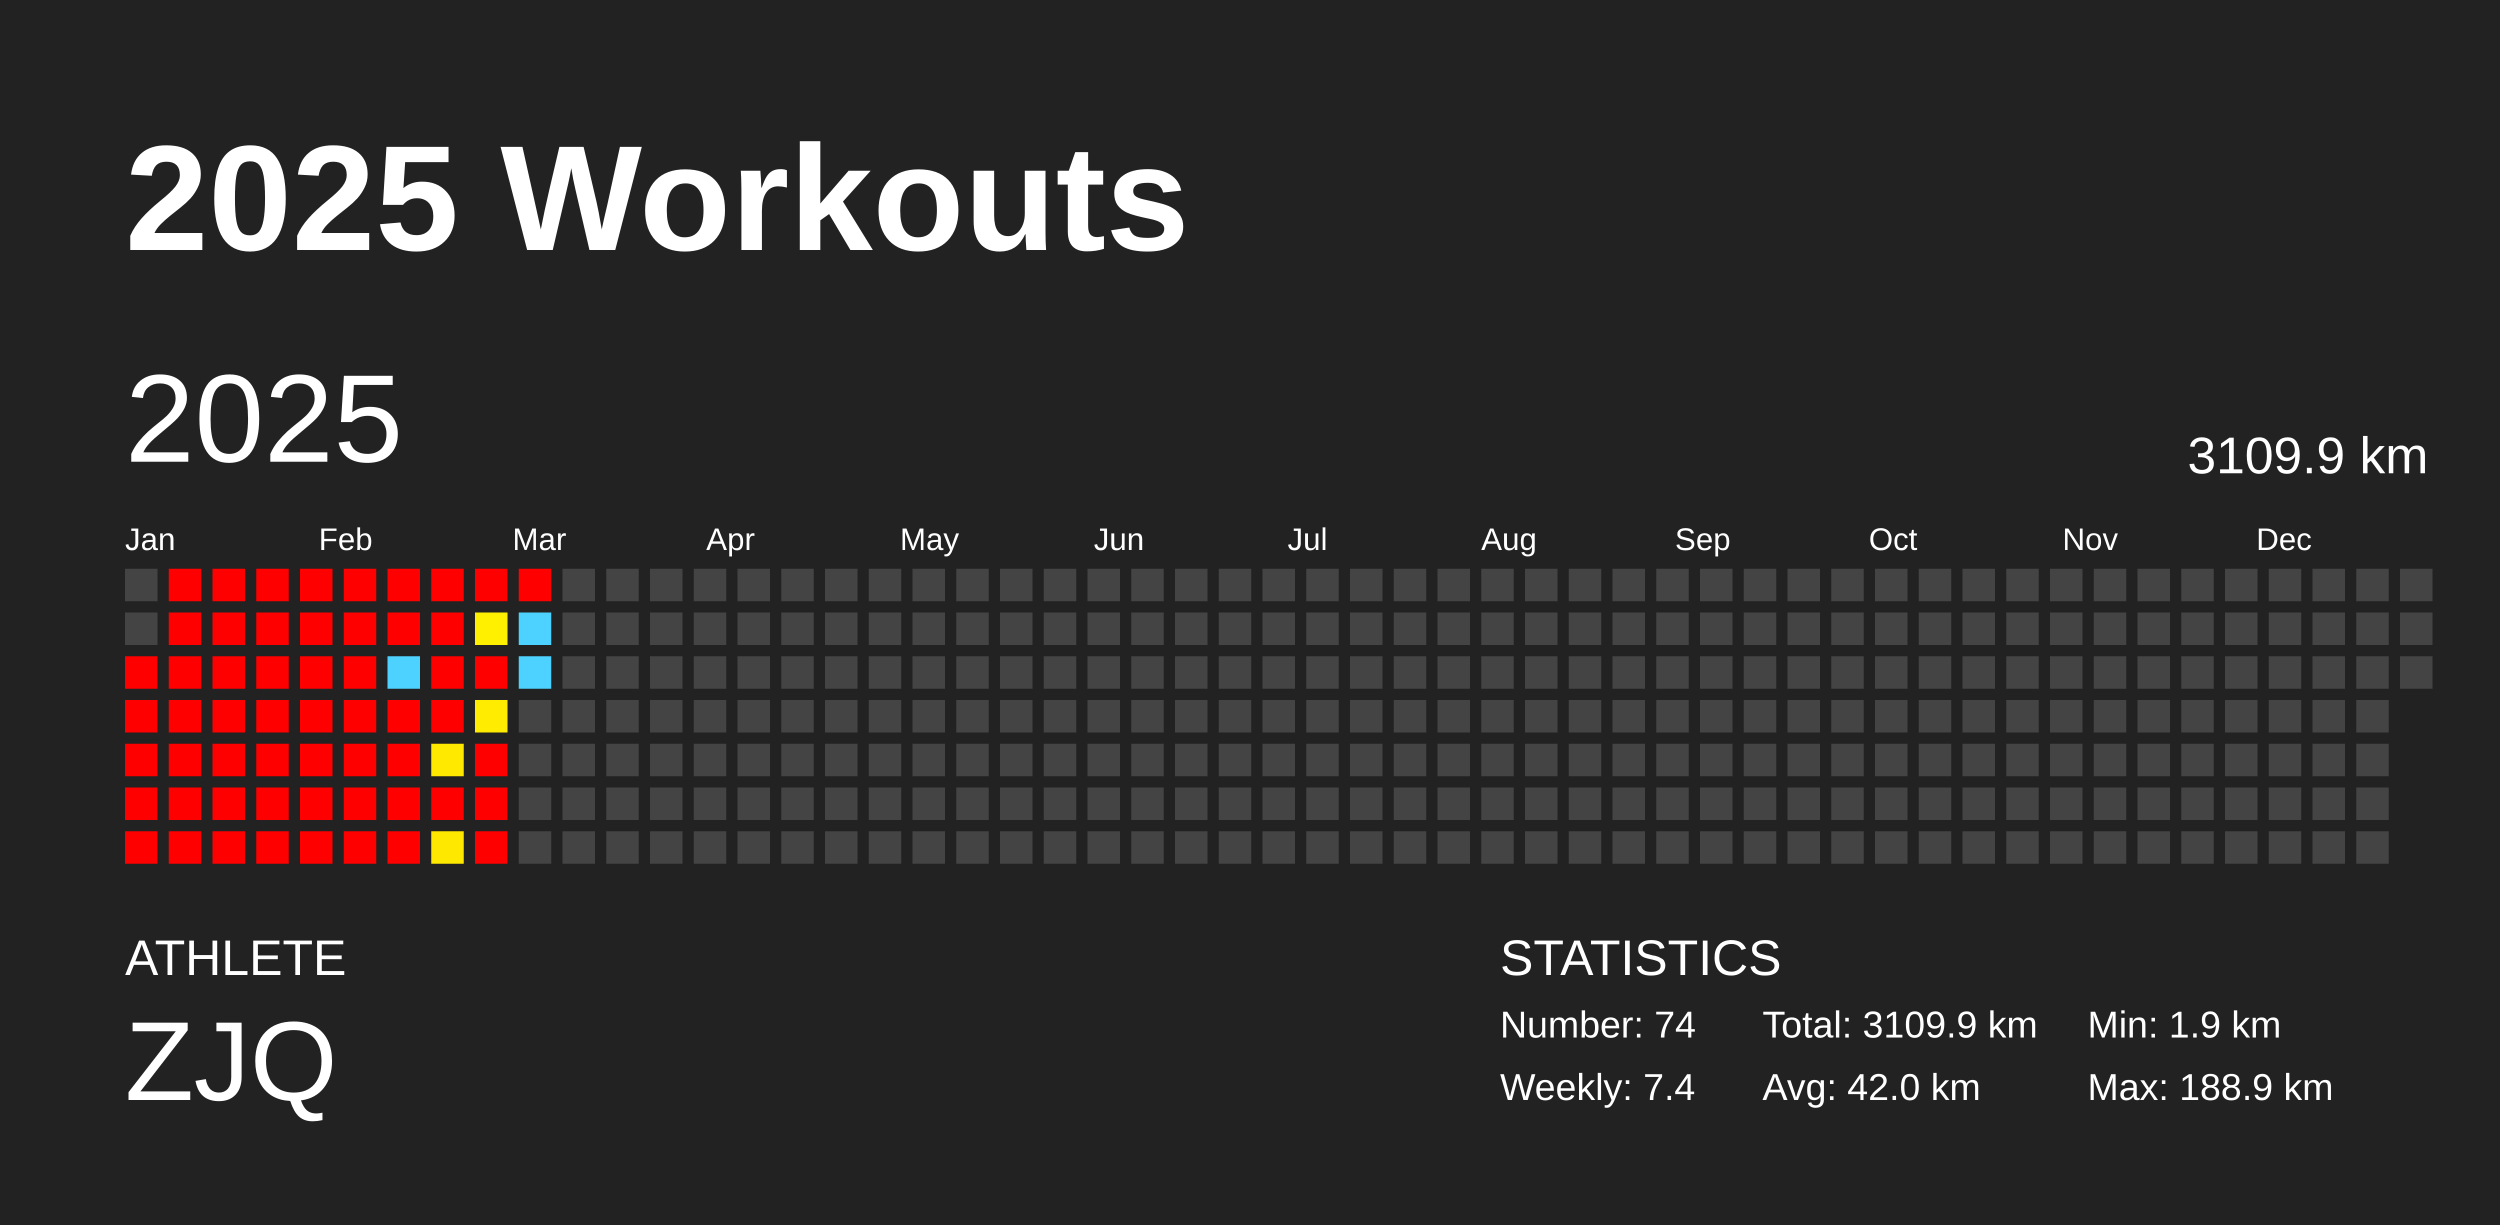
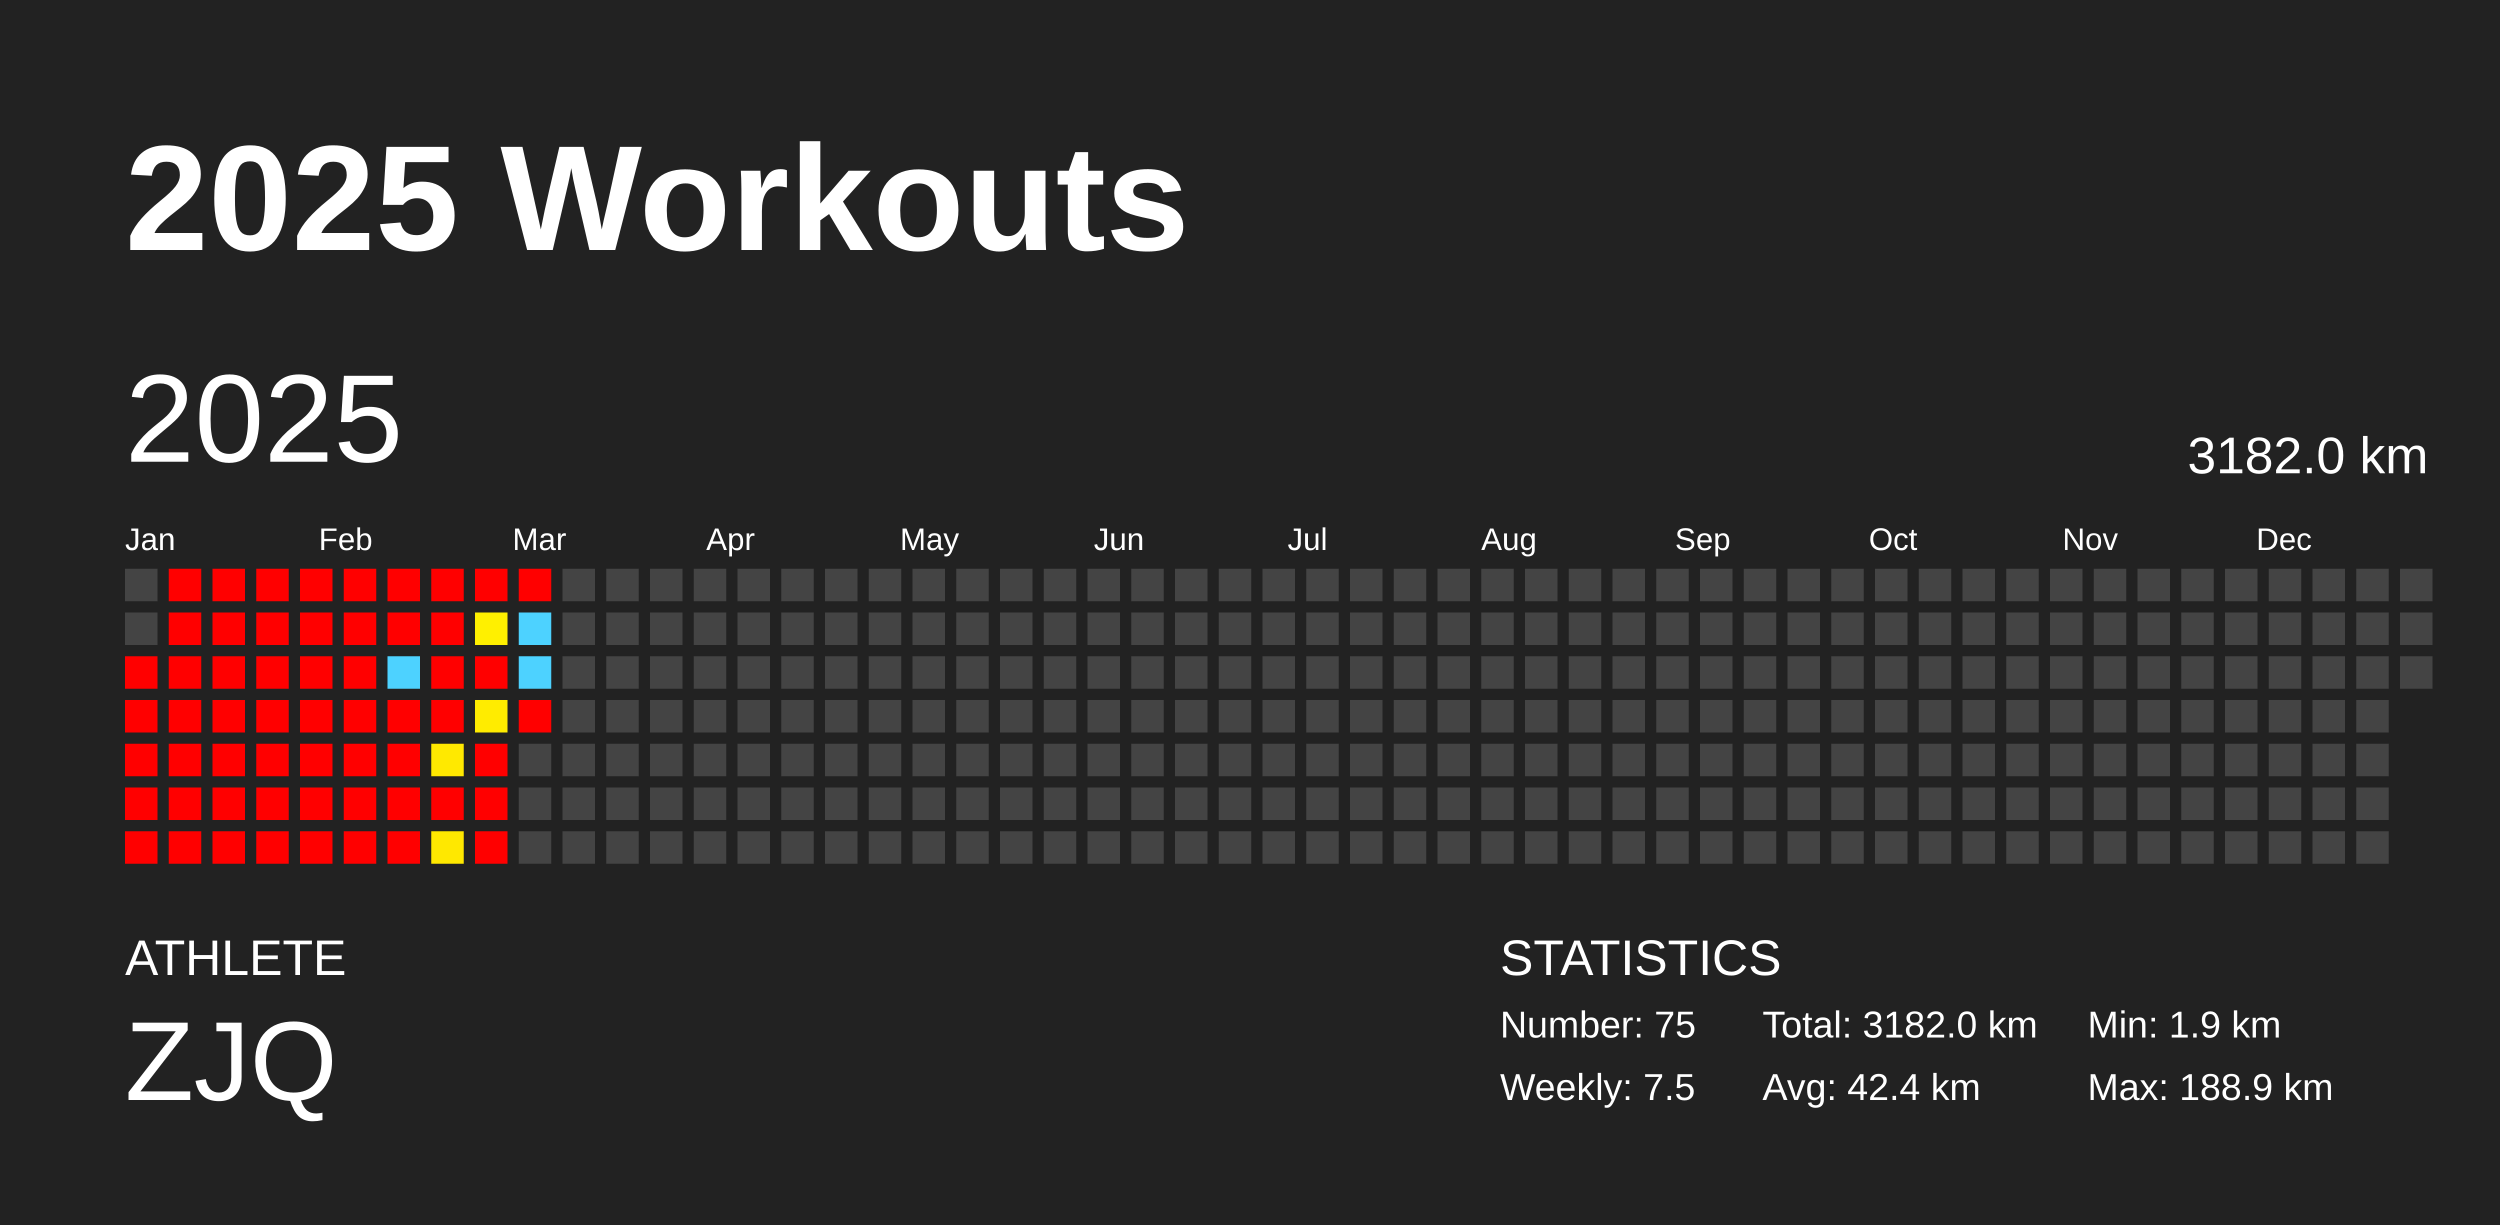
<svg xmlns="http://www.w3.org/2000/svg" baseProfile="full" height="98mm" version="1.1" viewBox="0,0,200,98" width="200mm">
  <defs />
  <rect fill="#222222" height="98" width="200" x="0" y="0" />
  <text fill="#FFFFFF" style="font-size:12px; font-family:Arial; font-weight:bold;" x="10" y="20">2025 Workouts</text>
  <text fill="#FFFFFF" style="font-size:4px; font-family:Arial" x="10" y="78">ATHLETE</text>
  <text fill="#FFFFFF" style="font-size:9px; font-family:Arial" x="10" y="88">ZJQ</text>
  <text fill="#FFFFFF" style="font-size:4px; font-family:Arial" x="120" y="78">STATISTICS</text>
-   <text fill="#FFFFFF" style="font-size:3px; font-family:Arial" x="120" y="83">Number: 74</text>
-   <text fill="#FFFFFF" style="font-size:3px; font-family:Arial" x="120" y="88">Weekly: 7.4</text>
-   <text fill="#FFFFFF" style="font-size:3px; font-family:Arial" x="141" y="83">Total: 3109.9 km</text>
-   <text fill="#FFFFFF" style="font-size:3px; font-family:Arial" x="141" y="88">Avg: 42.0 km</text>
+   <text fill="#FFFFFF" style="font-size:3px; font-family:Arial" x="120" y="83">Number: 75</text>
+   <text fill="#FFFFFF" style="font-size:3px; font-family:Arial" x="120" y="88">Weekly: 7.5</text>
+   <text fill="#FFFFFF" style="font-size:3px; font-family:Arial" x="141" y="83">Total: 3182.0 km</text>
+   <text fill="#FFFFFF" style="font-size:3px; font-family:Arial" x="141" y="88">Avg: 42.4 km</text>
  <text fill="#FFFFFF" style="font-size:3px; font-family:Arial" x="167" y="83">Min: 1.9 km</text>
  <text fill="#FFFFFF" style="font-size:3px; font-family:Arial" x="167" y="88">Max: 188.9 km</text>
  <text dominant-baseline="hanging" fill="#FFFFFF" style="font-size:10.0px; font-family:Arial;" x="10" y="30">2025</text>
-   <text dominant-baseline="hanging" fill="#FFFFFF" style="font-size:4.125px; font-family:Arial;" x="175" y="35">3109.9 km</text>
+   <text dominant-baseline="hanging" fill="#FFFFFF" style="font-size:4.125px; font-family:Arial;" x="175" y="35">3182.0 km</text>
  <text fill="#FFFFFF" style="font-size:2.5px; font-family:Arial" x="10.0" y="44">Jan</text>
  <text fill="#FFFFFF" style="font-size:2.5px; font-family:Arial" x="25.5" y="44">Feb</text>
  <text fill="#FFFFFF" style="font-size:2.5px; font-family:Arial" x="41.0" y="44">Mar</text>
  <text fill="#FFFFFF" style="font-size:2.5px; font-family:Arial" x="56.5" y="44">Apr</text>
  <text fill="#FFFFFF" style="font-size:2.5px; font-family:Arial" x="72.0" y="44">May</text>
  <text fill="#FFFFFF" style="font-size:2.5px; font-family:Arial" x="87.5" y="44">Jun</text>
  <text fill="#FFFFFF" style="font-size:2.5px; font-family:Arial" x="103.0" y="44">Jul</text>
  <text fill="#FFFFFF" style="font-size:2.5px; font-family:Arial" x="118.5" y="44">Aug</text>
  <text fill="#FFFFFF" style="font-size:2.5px; font-family:Arial" x="134.0" y="44">Sep</text>
  <text fill="#FFFFFF" style="font-size:2.5px; font-family:Arial" x="149.5" y="44">Oct</text>
  <text fill="#FFFFFF" style="font-size:2.5px; font-family:Arial" x="165.0" y="44">Nov</text>
  <text fill="#FFFFFF" style="font-size:2.5px; font-family:Arial" x="180.5" y="44">Dec</text>
  <rect fill="#444444" height="2.6" width="2.6" x="10.0" y="45.5" />
  <rect fill="#444444" height="2.6" width="2.6" x="10.0" y="49.0" />
  <rect fill="red" height="2.6" width="2.6" x="10.0" y="52.5" />
  <rect fill="red" height="2.6" width="2.6" x="10.0" y="56.0" />
  <rect fill="red" height="2.6" width="2.6" x="10.0" y="59.5" />
  <rect fill="red" height="2.6" width="2.6" x="10.0" y="63.0" />
  <rect fill="red" height="2.6" width="2.6" x="10.0" y="66.5" />
  <rect fill="red" height="2.6" width="2.6" x="13.5" y="45.5" />
  <rect fill="red" height="2.6" width="2.6" x="13.5" y="49.0" />
  <rect fill="red" height="2.6" width="2.6" x="13.5" y="52.5" />
  <rect fill="red" height="2.6" width="2.6" x="13.5" y="56.0" />
  <rect fill="red" height="2.6" width="2.6" x="13.5" y="59.5" />
  <rect fill="red" height="2.6" width="2.6" x="13.5" y="63.0" />
  <rect fill="red" height="2.6" width="2.6" x="13.5" y="66.5" />
  <rect fill="red" height="2.6" width="2.6" x="17.0" y="45.5" />
  <rect fill="red" height="2.6" width="2.6" x="17.0" y="49.0" />
  <rect fill="red" height="2.6" width="2.6" x="17.0" y="52.5" />
  <rect fill="red" height="2.6" width="2.6" x="17.0" y="56.0" />
  <rect fill="red" height="2.6" width="2.6" x="17.0" y="59.5" />
  <rect fill="red" height="2.6" width="2.6" x="17.0" y="63.0" />
  <rect fill="red" height="2.6" width="2.6" x="17.0" y="66.5" />
  <rect fill="red" height="2.6" width="2.6" x="20.5" y="45.5" />
  <rect fill="red" height="2.6" width="2.6" x="20.5" y="49.0" />
  <rect fill="red" height="2.6" width="2.6" x="20.5" y="52.5" />
  <rect fill="red" height="2.6" width="2.6" x="20.5" y="56.0" />
  <rect fill="red" height="2.6" width="2.6" x="20.5" y="59.5" />
  <rect fill="red" height="2.6" width="2.6" x="20.5" y="63.0" />
  <rect fill="red" height="2.6" width="2.6" x="20.5" y="66.5" />
  <rect fill="red" height="2.6" width="2.6" x="24.0" y="45.5" />
  <rect fill="red" height="2.6" width="2.6" x="24.0" y="49.0" />
  <rect fill="red" height="2.6" width="2.6" x="24.0" y="52.5" />
  <rect fill="red" height="2.6" width="2.6" x="24.0" y="56.0" />
  <rect fill="red" height="2.6" width="2.6" x="24.0" y="59.5" />
  <rect fill="red" height="2.6" width="2.6" x="24.0" y="63.0" />
  <rect fill="red" height="2.6" width="2.6" x="24.0" y="66.5" />
  <rect fill="red" height="2.6" width="2.6" x="27.5" y="45.5" />
  <rect fill="red" height="2.6" width="2.6" x="27.5" y="49.0" />
  <rect fill="red" height="2.6" width="2.6" x="27.5" y="52.5" />
  <rect fill="red" height="2.6" width="2.6" x="27.5" y="56.0" />
  <rect fill="red" height="2.6" width="2.6" x="27.5" y="59.5" />
  <rect fill="red" height="2.6" width="2.6" x="27.5" y="63.0" />
  <rect fill="red" height="2.6" width="2.6" x="27.5" y="66.5" />
  <rect fill="red" height="2.6" width="2.6" x="31.0" y="45.5" />
  <rect fill="red" height="2.6" width="2.6" x="31.0" y="49.0" />
  <rect fill="#4dd2ff" height="2.6" width="2.6" x="31.0" y="52.5" />
  <rect fill="red" height="2.6" width="2.6" x="31.0" y="56.0" />
  <rect fill="red" height="2.6" width="2.6" x="31.0" y="59.5" />
  <rect fill="red" height="2.6" width="2.6" x="31.0" y="63.0" />
  <rect fill="red" height="2.6" width="2.6" x="31.0" y="66.5" />
  <rect fill="red" height="2.6" width="2.6" x="34.5" y="45.5" />
  <rect fill="red" height="2.6" width="2.6" x="34.5" y="49.0" />
  <rect fill="red" height="2.6" width="2.6" x="34.5" y="52.5" />
  <rect fill="red" height="2.6" width="2.6" x="34.5" y="56.0" />
  <rect fill="#ffe900" height="2.6" width="2.6" x="34.5" y="59.5" />
  <rect fill="red" height="2.6" width="2.6" x="34.5" y="63.0" />
  <rect fill="#ffe800" height="2.6" width="2.6" x="34.5" y="66.5" />
  <rect fill="red" height="2.6" width="2.6" x="38.0" y="45.5" />
  <rect fill="#fff000" height="2.6" width="2.6" x="38.0" y="49.0" />
  <rect fill="red" height="2.6" width="2.6" x="38.0" y="52.5" />
  <rect fill="#ffec00" height="2.6" width="2.6" x="38.0" y="56.0" />
  <rect fill="red" height="2.6" width="2.6" x="38.0" y="59.5" />
  <rect fill="red" height="2.6" width="2.6" x="38.0" y="63.0" />
  <rect fill="red" height="2.6" width="2.6" x="38.0" y="66.5" />
  <rect fill="red" height="2.6" width="2.6" x="41.5" y="45.5" />
  <rect fill="#4dd2ff" height="2.6" width="2.6" x="41.5" y="49.0" />
  <rect fill="#4dd2ff" height="2.6" width="2.6" x="41.5" y="52.5" />
-   <rect fill="#444444" height="2.6" width="2.6" x="41.5" y="56.0" />
+   <rect fill="red" height="2.6" width="2.6" x="41.5" y="56.0" />
  <rect fill="#444444" height="2.6" width="2.6" x="41.5" y="59.5" />
  <rect fill="#444444" height="2.6" width="2.6" x="41.5" y="63.0" />
  <rect fill="#444444" height="2.6" width="2.6" x="41.5" y="66.5" />
  <rect fill="#444444" height="2.6" width="2.6" x="45.0" y="45.5" />
  <rect fill="#444444" height="2.6" width="2.6" x="45.0" y="49.0" />
  <rect fill="#444444" height="2.6" width="2.6" x="45.0" y="52.5" />
  <rect fill="#444444" height="2.6" width="2.6" x="45.0" y="56.0" />
  <rect fill="#444444" height="2.6" width="2.6" x="45.0" y="59.5" />
  <rect fill="#444444" height="2.6" width="2.6" x="45.0" y="63.0" />
  <rect fill="#444444" height="2.6" width="2.6" x="45.0" y="66.5" />
  <rect fill="#444444" height="2.6" width="2.6" x="48.5" y="45.5" />
  <rect fill="#444444" height="2.6" width="2.6" x="48.5" y="49.0" />
  <rect fill="#444444" height="2.6" width="2.6" x="48.5" y="52.5" />
  <rect fill="#444444" height="2.6" width="2.6" x="48.5" y="56.0" />
  <rect fill="#444444" height="2.6" width="2.6" x="48.5" y="59.5" />
  <rect fill="#444444" height="2.6" width="2.6" x="48.5" y="63.0" />
  <rect fill="#444444" height="2.6" width="2.6" x="48.5" y="66.5" />
  <rect fill="#444444" height="2.6" width="2.6" x="52.0" y="45.5" />
  <rect fill="#444444" height="2.6" width="2.6" x="52.0" y="49.0" />
  <rect fill="#444444" height="2.6" width="2.6" x="52.0" y="52.5" />
  <rect fill="#444444" height="2.6" width="2.6" x="52.0" y="56.0" />
  <rect fill="#444444" height="2.6" width="2.6" x="52.0" y="59.5" />
  <rect fill="#444444" height="2.6" width="2.6" x="52.0" y="63.0" />
  <rect fill="#444444" height="2.6" width="2.6" x="52.0" y="66.5" />
  <rect fill="#444444" height="2.6" width="2.6" x="55.5" y="45.5" />
  <rect fill="#444444" height="2.6" width="2.6" x="55.5" y="49.0" />
  <rect fill="#444444" height="2.6" width="2.6" x="55.5" y="52.5" />
  <rect fill="#444444" height="2.6" width="2.6" x="55.5" y="56.0" />
  <rect fill="#444444" height="2.6" width="2.6" x="55.5" y="59.5" />
  <rect fill="#444444" height="2.6" width="2.6" x="55.5" y="63.0" />
  <rect fill="#444444" height="2.6" width="2.6" x="55.5" y="66.5" />
  <rect fill="#444444" height="2.6" width="2.6" x="59.0" y="45.5" />
  <rect fill="#444444" height="2.6" width="2.6" x="59.0" y="49.0" />
  <rect fill="#444444" height="2.6" width="2.6" x="59.0" y="52.5" />
  <rect fill="#444444" height="2.6" width="2.6" x="59.0" y="56.0" />
  <rect fill="#444444" height="2.6" width="2.6" x="59.0" y="59.5" />
  <rect fill="#444444" height="2.6" width="2.6" x="59.0" y="63.0" />
  <rect fill="#444444" height="2.6" width="2.6" x="59.0" y="66.5" />
  <rect fill="#444444" height="2.6" width="2.6" x="62.5" y="45.5" />
  <rect fill="#444444" height="2.6" width="2.6" x="62.5" y="49.0" />
  <rect fill="#444444" height="2.6" width="2.6" x="62.5" y="52.5" />
  <rect fill="#444444" height="2.6" width="2.6" x="62.5" y="56.0" />
  <rect fill="#444444" height="2.6" width="2.6" x="62.5" y="59.5" />
  <rect fill="#444444" height="2.6" width="2.6" x="62.5" y="63.0" />
  <rect fill="#444444" height="2.6" width="2.6" x="62.5" y="66.5" />
  <rect fill="#444444" height="2.6" width="2.6" x="66.0" y="45.5" />
  <rect fill="#444444" height="2.6" width="2.6" x="66.0" y="49.0" />
  <rect fill="#444444" height="2.6" width="2.6" x="66.0" y="52.5" />
  <rect fill="#444444" height="2.6" width="2.6" x="66.0" y="56.0" />
  <rect fill="#444444" height="2.6" width="2.6" x="66.0" y="59.5" />
  <rect fill="#444444" height="2.6" width="2.6" x="66.0" y="63.0" />
  <rect fill="#444444" height="2.6" width="2.6" x="66.0" y="66.5" />
  <rect fill="#444444" height="2.6" width="2.6" x="69.5" y="45.5" />
  <rect fill="#444444" height="2.6" width="2.6" x="69.5" y="49.0" />
  <rect fill="#444444" height="2.6" width="2.6" x="69.5" y="52.5" />
  <rect fill="#444444" height="2.6" width="2.6" x="69.5" y="56.0" />
  <rect fill="#444444" height="2.6" width="2.6" x="69.5" y="59.5" />
  <rect fill="#444444" height="2.6" width="2.6" x="69.5" y="63.0" />
  <rect fill="#444444" height="2.6" width="2.6" x="69.5" y="66.5" />
  <rect fill="#444444" height="2.6" width="2.6" x="73.0" y="45.5" />
  <rect fill="#444444" height="2.6" width="2.6" x="73.0" y="49.0" />
  <rect fill="#444444" height="2.6" width="2.6" x="73.0" y="52.5" />
  <rect fill="#444444" height="2.6" width="2.6" x="73.0" y="56.0" />
  <rect fill="#444444" height="2.6" width="2.6" x="73.0" y="59.5" />
  <rect fill="#444444" height="2.6" width="2.6" x="73.0" y="63.0" />
  <rect fill="#444444" height="2.6" width="2.6" x="73.0" y="66.5" />
  <rect fill="#444444" height="2.6" width="2.6" x="76.5" y="45.5" />
  <rect fill="#444444" height="2.6" width="2.6" x="76.5" y="49.0" />
  <rect fill="#444444" height="2.6" width="2.6" x="76.5" y="52.5" />
  <rect fill="#444444" height="2.6" width="2.6" x="76.5" y="56.0" />
  <rect fill="#444444" height="2.6" width="2.6" x="76.5" y="59.5" />
  <rect fill="#444444" height="2.6" width="2.6" x="76.5" y="63.0" />
  <rect fill="#444444" height="2.6" width="2.6" x="76.5" y="66.5" />
  <rect fill="#444444" height="2.6" width="2.6" x="80.0" y="45.5" />
  <rect fill="#444444" height="2.6" width="2.6" x="80.0" y="49.0" />
  <rect fill="#444444" height="2.6" width="2.6" x="80.0" y="52.5" />
  <rect fill="#444444" height="2.6" width="2.6" x="80.0" y="56.0" />
  <rect fill="#444444" height="2.6" width="2.6" x="80.0" y="59.5" />
  <rect fill="#444444" height="2.6" width="2.6" x="80.0" y="63.0" />
  <rect fill="#444444" height="2.6" width="2.6" x="80.0" y="66.5" />
  <rect fill="#444444" height="2.6" width="2.6" x="83.5" y="45.5" />
  <rect fill="#444444" height="2.6" width="2.6" x="83.5" y="49.0" />
  <rect fill="#444444" height="2.6" width="2.6" x="83.5" y="52.5" />
  <rect fill="#444444" height="2.6" width="2.6" x="83.5" y="56.0" />
  <rect fill="#444444" height="2.6" width="2.6" x="83.5" y="59.5" />
  <rect fill="#444444" height="2.6" width="2.6" x="83.5" y="63.0" />
  <rect fill="#444444" height="2.6" width="2.6" x="83.5" y="66.5" />
  <rect fill="#444444" height="2.6" width="2.6" x="87.0" y="45.5" />
  <rect fill="#444444" height="2.6" width="2.6" x="87.0" y="49.0" />
  <rect fill="#444444" height="2.6" width="2.6" x="87.0" y="52.5" />
  <rect fill="#444444" height="2.6" width="2.6" x="87.0" y="56.0" />
  <rect fill="#444444" height="2.6" width="2.6" x="87.0" y="59.5" />
  <rect fill="#444444" height="2.6" width="2.6" x="87.0" y="63.0" />
  <rect fill="#444444" height="2.6" width="2.6" x="87.0" y="66.5" />
  <rect fill="#444444" height="2.6" width="2.6" x="90.5" y="45.5" />
  <rect fill="#444444" height="2.6" width="2.6" x="90.5" y="49.0" />
  <rect fill="#444444" height="2.6" width="2.6" x="90.5" y="52.5" />
  <rect fill="#444444" height="2.6" width="2.6" x="90.5" y="56.0" />
  <rect fill="#444444" height="2.6" width="2.6" x="90.5" y="59.5" />
  <rect fill="#444444" height="2.6" width="2.6" x="90.5" y="63.0" />
  <rect fill="#444444" height="2.6" width="2.6" x="90.5" y="66.5" />
  <rect fill="#444444" height="2.6" width="2.6" x="94.0" y="45.5" />
  <rect fill="#444444" height="2.6" width="2.6" x="94.0" y="49.0" />
  <rect fill="#444444" height="2.6" width="2.6" x="94.0" y="52.5" />
  <rect fill="#444444" height="2.6" width="2.6" x="94.0" y="56.0" />
  <rect fill="#444444" height="2.6" width="2.6" x="94.0" y="59.5" />
  <rect fill="#444444" height="2.6" width="2.6" x="94.0" y="63.0" />
  <rect fill="#444444" height="2.6" width="2.6" x="94.0" y="66.5" />
  <rect fill="#444444" height="2.6" width="2.6" x="97.5" y="45.5" />
  <rect fill="#444444" height="2.6" width="2.6" x="97.5" y="49.0" />
  <rect fill="#444444" height="2.6" width="2.6" x="97.5" y="52.5" />
  <rect fill="#444444" height="2.6" width="2.6" x="97.5" y="56.0" />
  <rect fill="#444444" height="2.6" width="2.6" x="97.5" y="59.5" />
  <rect fill="#444444" height="2.6" width="2.6" x="97.5" y="63.0" />
  <rect fill="#444444" height="2.6" width="2.6" x="97.5" y="66.5" />
  <rect fill="#444444" height="2.6" width="2.6" x="101.0" y="45.5" />
  <rect fill="#444444" height="2.6" width="2.6" x="101.0" y="49.0" />
  <rect fill="#444444" height="2.6" width="2.6" x="101.0" y="52.5" />
  <rect fill="#444444" height="2.6" width="2.6" x="101.0" y="56.0" />
  <rect fill="#444444" height="2.6" width="2.6" x="101.0" y="59.5" />
  <rect fill="#444444" height="2.6" width="2.6" x="101.0" y="63.0" />
  <rect fill="#444444" height="2.6" width="2.6" x="101.0" y="66.5" />
  <rect fill="#444444" height="2.6" width="2.6" x="104.5" y="45.5" />
  <rect fill="#444444" height="2.6" width="2.6" x="104.5" y="49.0" />
  <rect fill="#444444" height="2.6" width="2.6" x="104.5" y="52.5" />
  <rect fill="#444444" height="2.6" width="2.6" x="104.5" y="56.0" />
  <rect fill="#444444" height="2.6" width="2.6" x="104.5" y="59.5" />
  <rect fill="#444444" height="2.6" width="2.6" x="104.5" y="63.0" />
  <rect fill="#444444" height="2.6" width="2.6" x="104.5" y="66.5" />
  <rect fill="#444444" height="2.6" width="2.6" x="108.0" y="45.5" />
  <rect fill="#444444" height="2.6" width="2.6" x="108.0" y="49.0" />
  <rect fill="#444444" height="2.6" width="2.6" x="108.0" y="52.5" />
  <rect fill="#444444" height="2.6" width="2.6" x="108.0" y="56.0" />
  <rect fill="#444444" height="2.6" width="2.6" x="108.0" y="59.5" />
  <rect fill="#444444" height="2.6" width="2.6" x="108.0" y="63.0" />
  <rect fill="#444444" height="2.6" width="2.6" x="108.0" y="66.5" />
  <rect fill="#444444" height="2.6" width="2.6" x="111.5" y="45.5" />
  <rect fill="#444444" height="2.6" width="2.6" x="111.5" y="49.0" />
  <rect fill="#444444" height="2.6" width="2.6" x="111.5" y="52.5" />
  <rect fill="#444444" height="2.6" width="2.6" x="111.5" y="56.0" />
  <rect fill="#444444" height="2.6" width="2.6" x="111.5" y="59.5" />
  <rect fill="#444444" height="2.6" width="2.6" x="111.5" y="63.0" />
  <rect fill="#444444" height="2.6" width="2.6" x="111.5" y="66.5" />
  <rect fill="#444444" height="2.6" width="2.6" x="115.0" y="45.5" />
  <rect fill="#444444" height="2.6" width="2.6" x="115.0" y="49.0" />
  <rect fill="#444444" height="2.6" width="2.6" x="115.0" y="52.5" />
  <rect fill="#444444" height="2.6" width="2.6" x="115.0" y="56.0" />
  <rect fill="#444444" height="2.6" width="2.6" x="115.0" y="59.5" />
  <rect fill="#444444" height="2.6" width="2.6" x="115.0" y="63.0" />
  <rect fill="#444444" height="2.6" width="2.6" x="115.0" y="66.5" />
  <rect fill="#444444" height="2.6" width="2.6" x="118.5" y="45.5" />
  <rect fill="#444444" height="2.6" width="2.6" x="118.5" y="49.0" />
  <rect fill="#444444" height="2.6" width="2.6" x="118.5" y="52.5" />
  <rect fill="#444444" height="2.6" width="2.6" x="118.5" y="56.0" />
  <rect fill="#444444" height="2.6" width="2.6" x="118.5" y="59.5" />
  <rect fill="#444444" height="2.6" width="2.6" x="118.5" y="63.0" />
  <rect fill="#444444" height="2.6" width="2.6" x="118.5" y="66.5" />
  <rect fill="#444444" height="2.6" width="2.6" x="122.0" y="45.5" />
  <rect fill="#444444" height="2.6" width="2.6" x="122.0" y="49.0" />
  <rect fill="#444444" height="2.6" width="2.6" x="122.0" y="52.5" />
  <rect fill="#444444" height="2.6" width="2.6" x="122.0" y="56.0" />
  <rect fill="#444444" height="2.6" width="2.6" x="122.0" y="59.5" />
  <rect fill="#444444" height="2.6" width="2.6" x="122.0" y="63.0" />
  <rect fill="#444444" height="2.6" width="2.6" x="122.0" y="66.5" />
  <rect fill="#444444" height="2.6" width="2.6" x="125.5" y="45.5" />
  <rect fill="#444444" height="2.6" width="2.6" x="125.5" y="49.0" />
  <rect fill="#444444" height="2.6" width="2.6" x="125.5" y="52.5" />
  <rect fill="#444444" height="2.6" width="2.6" x="125.5" y="56.0" />
  <rect fill="#444444" height="2.6" width="2.6" x="125.5" y="59.5" />
  <rect fill="#444444" height="2.6" width="2.6" x="125.5" y="63.0" />
  <rect fill="#444444" height="2.6" width="2.6" x="125.5" y="66.5" />
  <rect fill="#444444" height="2.6" width="2.6" x="129.0" y="45.5" />
  <rect fill="#444444" height="2.6" width="2.6" x="129.0" y="49.0" />
  <rect fill="#444444" height="2.6" width="2.6" x="129.0" y="52.5" />
  <rect fill="#444444" height="2.6" width="2.6" x="129.0" y="56.0" />
  <rect fill="#444444" height="2.6" width="2.6" x="129.0" y="59.5" />
  <rect fill="#444444" height="2.6" width="2.6" x="129.0" y="63.0" />
  <rect fill="#444444" height="2.6" width="2.6" x="129.0" y="66.5" />
  <rect fill="#444444" height="2.6" width="2.6" x="132.5" y="45.5" />
  <rect fill="#444444" height="2.6" width="2.6" x="132.5" y="49.0" />
  <rect fill="#444444" height="2.6" width="2.6" x="132.5" y="52.5" />
  <rect fill="#444444" height="2.6" width="2.6" x="132.5" y="56.0" />
  <rect fill="#444444" height="2.6" width="2.6" x="132.5" y="59.5" />
  <rect fill="#444444" height="2.6" width="2.6" x="132.5" y="63.0" />
  <rect fill="#444444" height="2.6" width="2.6" x="132.5" y="66.5" />
  <rect fill="#444444" height="2.6" width="2.6" x="136.0" y="45.5" />
  <rect fill="#444444" height="2.6" width="2.6" x="136.0" y="49.0" />
  <rect fill="#444444" height="2.6" width="2.6" x="136.0" y="52.5" />
  <rect fill="#444444" height="2.6" width="2.6" x="136.0" y="56.0" />
  <rect fill="#444444" height="2.6" width="2.6" x="136.0" y="59.5" />
  <rect fill="#444444" height="2.6" width="2.6" x="136.0" y="63.0" />
  <rect fill="#444444" height="2.6" width="2.6" x="136.0" y="66.5" />
  <rect fill="#444444" height="2.6" width="2.6" x="139.5" y="45.5" />
  <rect fill="#444444" height="2.6" width="2.6" x="139.5" y="49.0" />
  <rect fill="#444444" height="2.6" width="2.6" x="139.5" y="52.5" />
  <rect fill="#444444" height="2.6" width="2.6" x="139.5" y="56.0" />
  <rect fill="#444444" height="2.6" width="2.6" x="139.5" y="59.5" />
  <rect fill="#444444" height="2.6" width="2.6" x="139.5" y="63.0" />
  <rect fill="#444444" height="2.6" width="2.6" x="139.5" y="66.5" />
  <rect fill="#444444" height="2.6" width="2.6" x="143.0" y="45.5" />
  <rect fill="#444444" height="2.6" width="2.6" x="143.0" y="49.0" />
  <rect fill="#444444" height="2.6" width="2.6" x="143.0" y="52.5" />
  <rect fill="#444444" height="2.6" width="2.6" x="143.0" y="56.0" />
  <rect fill="#444444" height="2.6" width="2.6" x="143.0" y="59.5" />
  <rect fill="#444444" height="2.6" width="2.6" x="143.0" y="63.0" />
  <rect fill="#444444" height="2.6" width="2.6" x="143.0" y="66.5" />
  <rect fill="#444444" height="2.6" width="2.6" x="146.5" y="45.5" />
  <rect fill="#444444" height="2.6" width="2.6" x="146.5" y="49.0" />
  <rect fill="#444444" height="2.6" width="2.6" x="146.5" y="52.5" />
  <rect fill="#444444" height="2.6" width="2.6" x="146.5" y="56.0" />
  <rect fill="#444444" height="2.6" width="2.6" x="146.5" y="59.5" />
  <rect fill="#444444" height="2.6" width="2.6" x="146.5" y="63.0" />
  <rect fill="#444444" height="2.6" width="2.6" x="146.5" y="66.5" />
  <rect fill="#444444" height="2.6" width="2.6" x="150.0" y="45.5" />
  <rect fill="#444444" height="2.6" width="2.6" x="150.0" y="49.0" />
  <rect fill="#444444" height="2.6" width="2.6" x="150.0" y="52.5" />
  <rect fill="#444444" height="2.6" width="2.6" x="150.0" y="56.0" />
  <rect fill="#444444" height="2.6" width="2.6" x="150.0" y="59.5" />
  <rect fill="#444444" height="2.6" width="2.6" x="150.0" y="63.0" />
  <rect fill="#444444" height="2.6" width="2.6" x="150.0" y="66.5" />
  <rect fill="#444444" height="2.6" width="2.6" x="153.5" y="45.5" />
  <rect fill="#444444" height="2.6" width="2.6" x="153.5" y="49.0" />
  <rect fill="#444444" height="2.6" width="2.6" x="153.5" y="52.5" />
  <rect fill="#444444" height="2.6" width="2.6" x="153.5" y="56.0" />
  <rect fill="#444444" height="2.6" width="2.6" x="153.5" y="59.5" />
  <rect fill="#444444" height="2.6" width="2.6" x="153.5" y="63.0" />
  <rect fill="#444444" height="2.6" width="2.6" x="153.5" y="66.5" />
  <rect fill="#444444" height="2.6" width="2.6" x="157.0" y="45.5" />
  <rect fill="#444444" height="2.6" width="2.6" x="157.0" y="49.0" />
  <rect fill="#444444" height="2.6" width="2.6" x="157.0" y="52.5" />
  <rect fill="#444444" height="2.6" width="2.6" x="157.0" y="56.0" />
  <rect fill="#444444" height="2.6" width="2.6" x="157.0" y="59.5" />
  <rect fill="#444444" height="2.6" width="2.6" x="157.0" y="63.0" />
  <rect fill="#444444" height="2.6" width="2.6" x="157.0" y="66.5" />
  <rect fill="#444444" height="2.6" width="2.6" x="160.5" y="45.5" />
  <rect fill="#444444" height="2.6" width="2.6" x="160.5" y="49.0" />
  <rect fill="#444444" height="2.6" width="2.6" x="160.5" y="52.5" />
  <rect fill="#444444" height="2.6" width="2.6" x="160.5" y="56.0" />
  <rect fill="#444444" height="2.6" width="2.6" x="160.5" y="59.5" />
  <rect fill="#444444" height="2.6" width="2.6" x="160.5" y="63.0" />
  <rect fill="#444444" height="2.6" width="2.6" x="160.5" y="66.5" />
  <rect fill="#444444" height="2.6" width="2.6" x="164.0" y="45.5" />
  <rect fill="#444444" height="2.6" width="2.6" x="164.0" y="49.0" />
  <rect fill="#444444" height="2.6" width="2.6" x="164.0" y="52.5" />
  <rect fill="#444444" height="2.6" width="2.6" x="164.0" y="56.0" />
  <rect fill="#444444" height="2.6" width="2.6" x="164.0" y="59.5" />
  <rect fill="#444444" height="2.6" width="2.6" x="164.0" y="63.0" />
  <rect fill="#444444" height="2.6" width="2.6" x="164.0" y="66.5" />
  <rect fill="#444444" height="2.6" width="2.6" x="167.5" y="45.5" />
  <rect fill="#444444" height="2.6" width="2.6" x="167.5" y="49.0" />
  <rect fill="#444444" height="2.6" width="2.6" x="167.5" y="52.5" />
  <rect fill="#444444" height="2.6" width="2.6" x="167.5" y="56.0" />
  <rect fill="#444444" height="2.6" width="2.6" x="167.5" y="59.5" />
  <rect fill="#444444" height="2.6" width="2.6" x="167.5" y="63.0" />
  <rect fill="#444444" height="2.6" width="2.6" x="167.5" y="66.5" />
  <rect fill="#444444" height="2.6" width="2.6" x="171.0" y="45.5" />
  <rect fill="#444444" height="2.6" width="2.6" x="171.0" y="49.0" />
  <rect fill="#444444" height="2.6" width="2.6" x="171.0" y="52.5" />
  <rect fill="#444444" height="2.6" width="2.6" x="171.0" y="56.0" />
  <rect fill="#444444" height="2.6" width="2.6" x="171.0" y="59.5" />
  <rect fill="#444444" height="2.6" width="2.6" x="171.0" y="63.0" />
  <rect fill="#444444" height="2.6" width="2.6" x="171.0" y="66.5" />
  <rect fill="#444444" height="2.6" width="2.6" x="174.5" y="45.5" />
  <rect fill="#444444" height="2.6" width="2.6" x="174.5" y="49.0" />
  <rect fill="#444444" height="2.6" width="2.6" x="174.5" y="52.5" />
  <rect fill="#444444" height="2.6" width="2.6" x="174.5" y="56.0" />
  <rect fill="#444444" height="2.6" width="2.6" x="174.5" y="59.5" />
  <rect fill="#444444" height="2.6" width="2.6" x="174.5" y="63.0" />
  <rect fill="#444444" height="2.6" width="2.6" x="174.5" y="66.5" />
  <rect fill="#444444" height="2.6" width="2.6" x="178.0" y="45.5" />
  <rect fill="#444444" height="2.6" width="2.6" x="178.0" y="49.0" />
  <rect fill="#444444" height="2.6" width="2.6" x="178.0" y="52.5" />
  <rect fill="#444444" height="2.6" width="2.6" x="178.0" y="56.0" />
  <rect fill="#444444" height="2.6" width="2.6" x="178.0" y="59.5" />
  <rect fill="#444444" height="2.6" width="2.6" x="178.0" y="63.0" />
  <rect fill="#444444" height="2.6" width="2.6" x="178.0" y="66.5" />
  <rect fill="#444444" height="2.6" width="2.6" x="181.5" y="45.5" />
  <rect fill="#444444" height="2.6" width="2.6" x="181.5" y="49.0" />
  <rect fill="#444444" height="2.6" width="2.6" x="181.5" y="52.5" />
  <rect fill="#444444" height="2.6" width="2.6" x="181.5" y="56.0" />
  <rect fill="#444444" height="2.6" width="2.6" x="181.5" y="59.5" />
  <rect fill="#444444" height="2.6" width="2.6" x="181.5" y="63.0" />
  <rect fill="#444444" height="2.6" width="2.6" x="181.5" y="66.5" />
  <rect fill="#444444" height="2.6" width="2.6" x="185.0" y="45.5" />
  <rect fill="#444444" height="2.6" width="2.6" x="185.0" y="49.0" />
  <rect fill="#444444" height="2.6" width="2.6" x="185.0" y="52.5" />
  <rect fill="#444444" height="2.6" width="2.6" x="185.0" y="56.0" />
  <rect fill="#444444" height="2.6" width="2.6" x="185.0" y="59.5" />
  <rect fill="#444444" height="2.6" width="2.6" x="185.0" y="63.0" />
  <rect fill="#444444" height="2.6" width="2.6" x="185.0" y="66.5" />
  <rect fill="#444444" height="2.6" width="2.6" x="188.5" y="45.5" />
  <rect fill="#444444" height="2.6" width="2.6" x="188.5" y="49.0" />
  <rect fill="#444444" height="2.6" width="2.6" x="188.5" y="52.5" />
  <rect fill="#444444" height="2.6" width="2.6" x="188.5" y="56.0" />
  <rect fill="#444444" height="2.6" width="2.6" x="188.5" y="59.5" />
  <rect fill="#444444" height="2.6" width="2.6" x="188.5" y="63.0" />
  <rect fill="#444444" height="2.6" width="2.6" x="188.5" y="66.5" />
  <rect fill="#444444" height="2.6" width="2.6" x="192.0" y="45.5" />
  <rect fill="#444444" height="2.6" width="2.6" x="192.0" y="49.0" />
  <rect fill="#444444" height="2.6" width="2.6" x="192.0" y="52.5" />
</svg>
